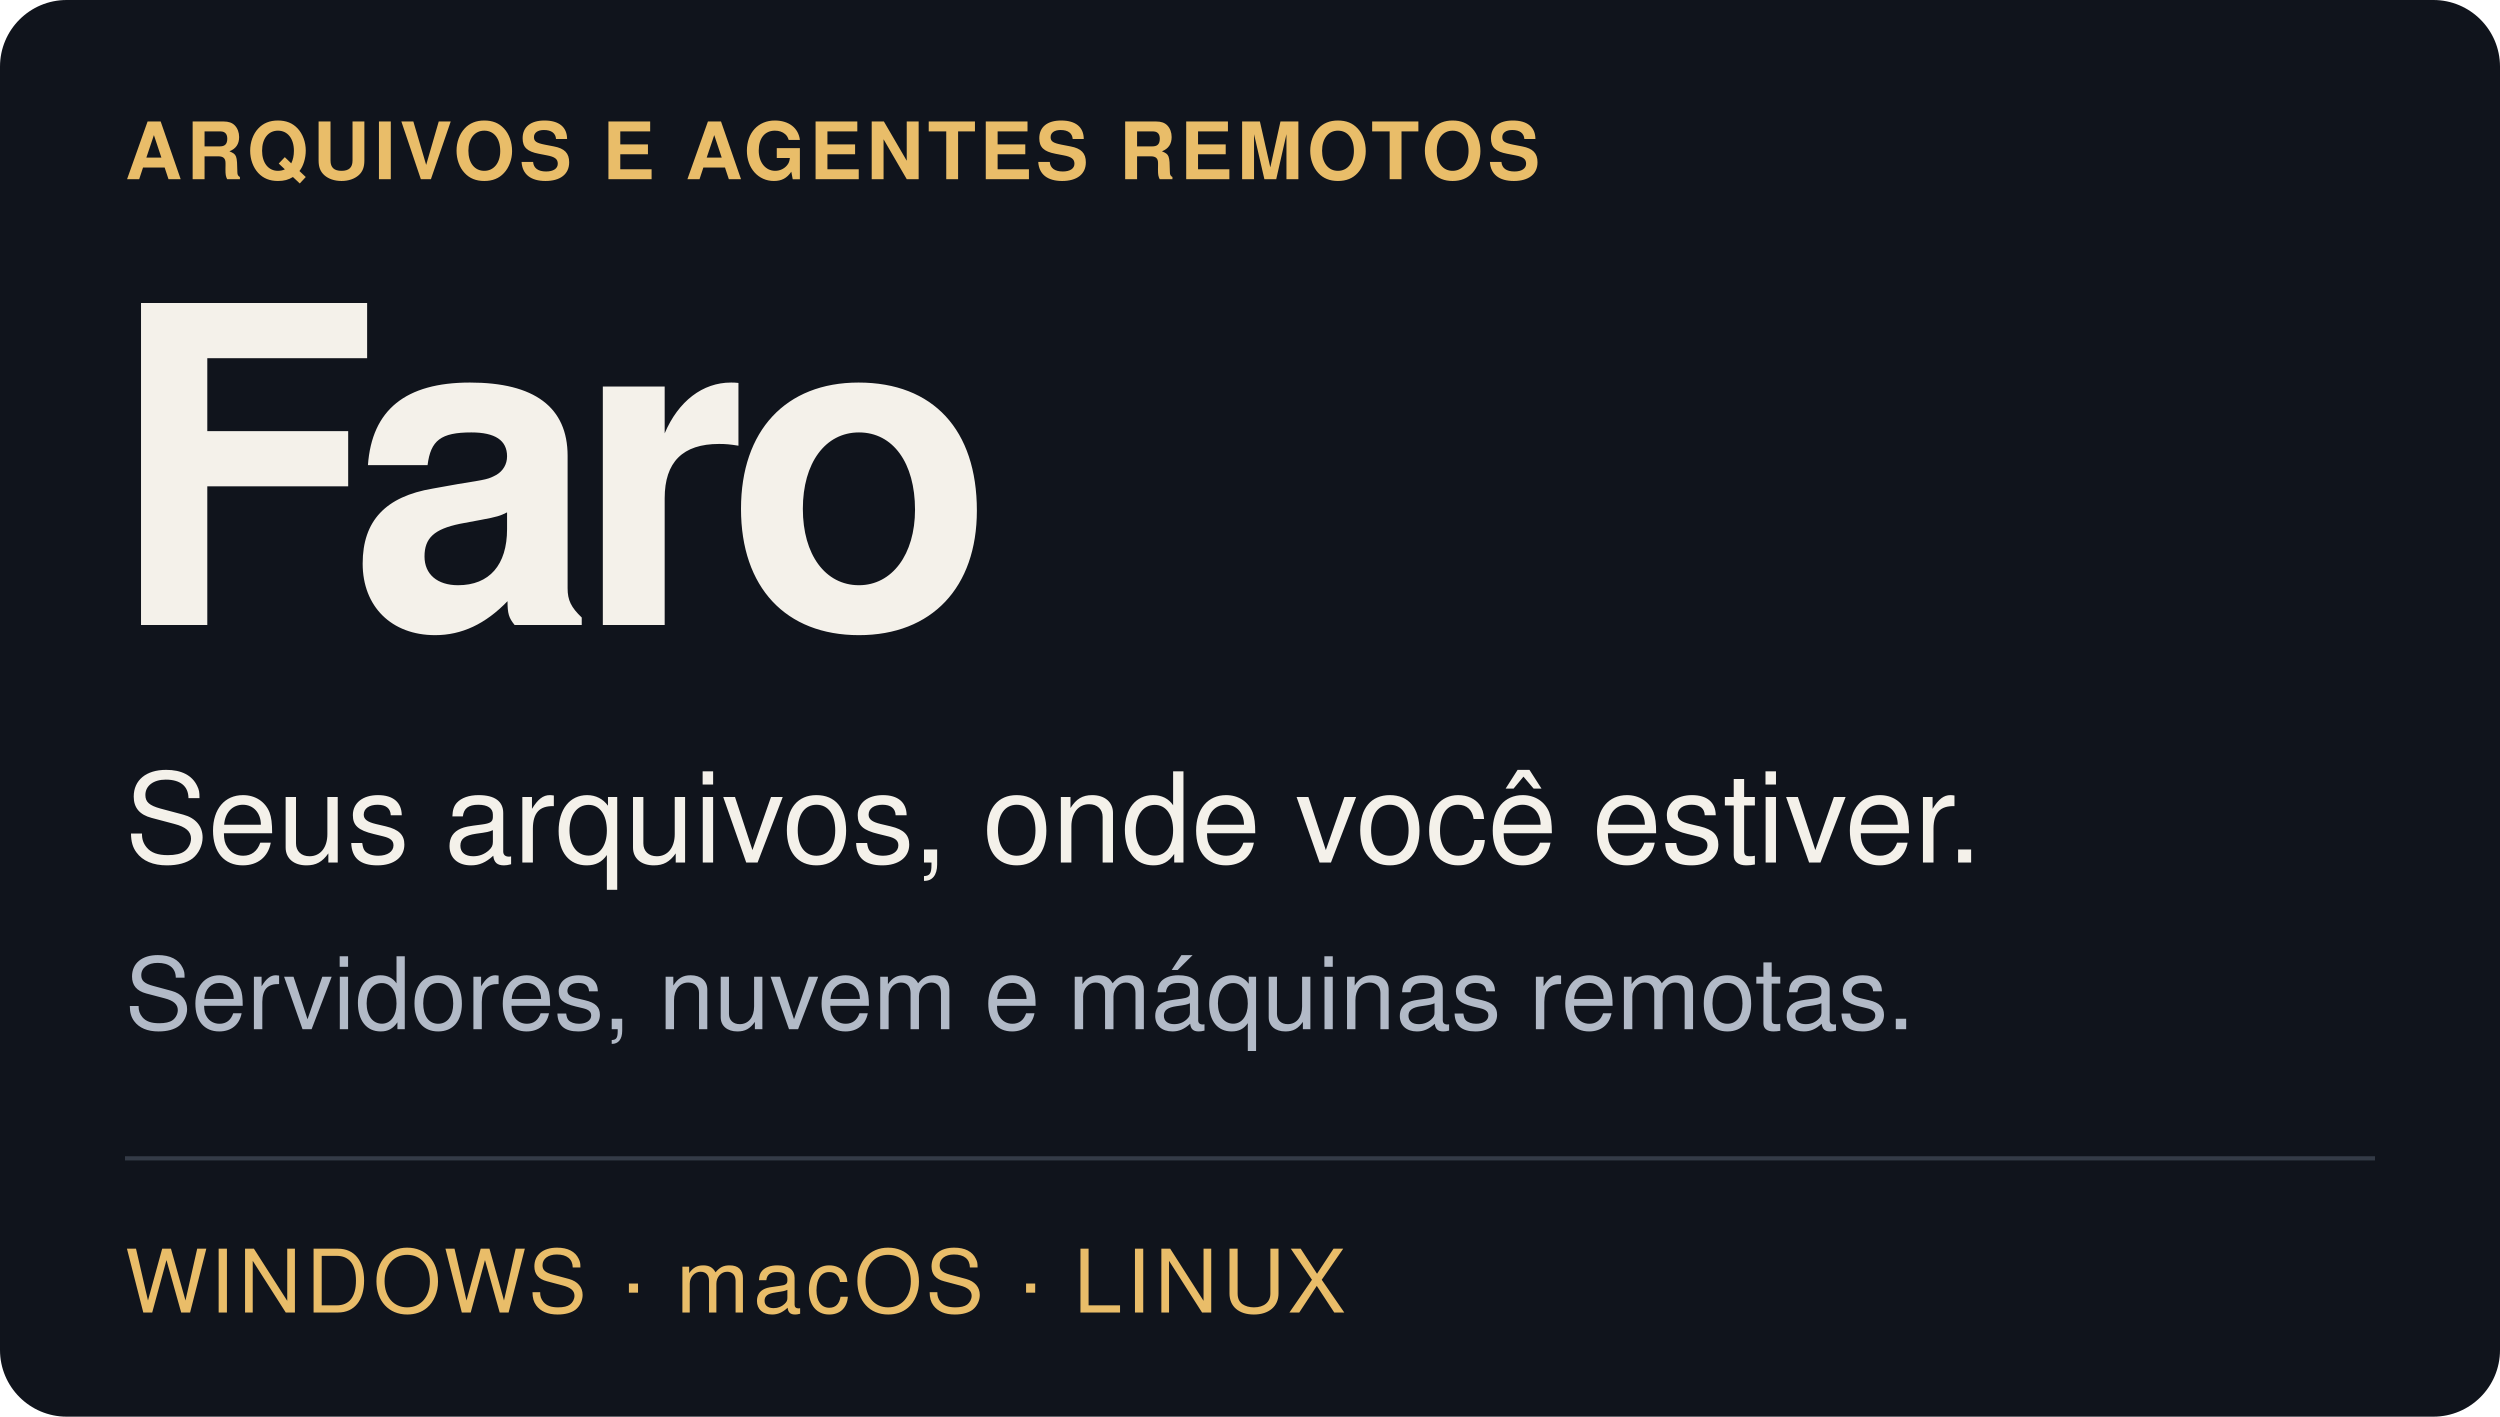
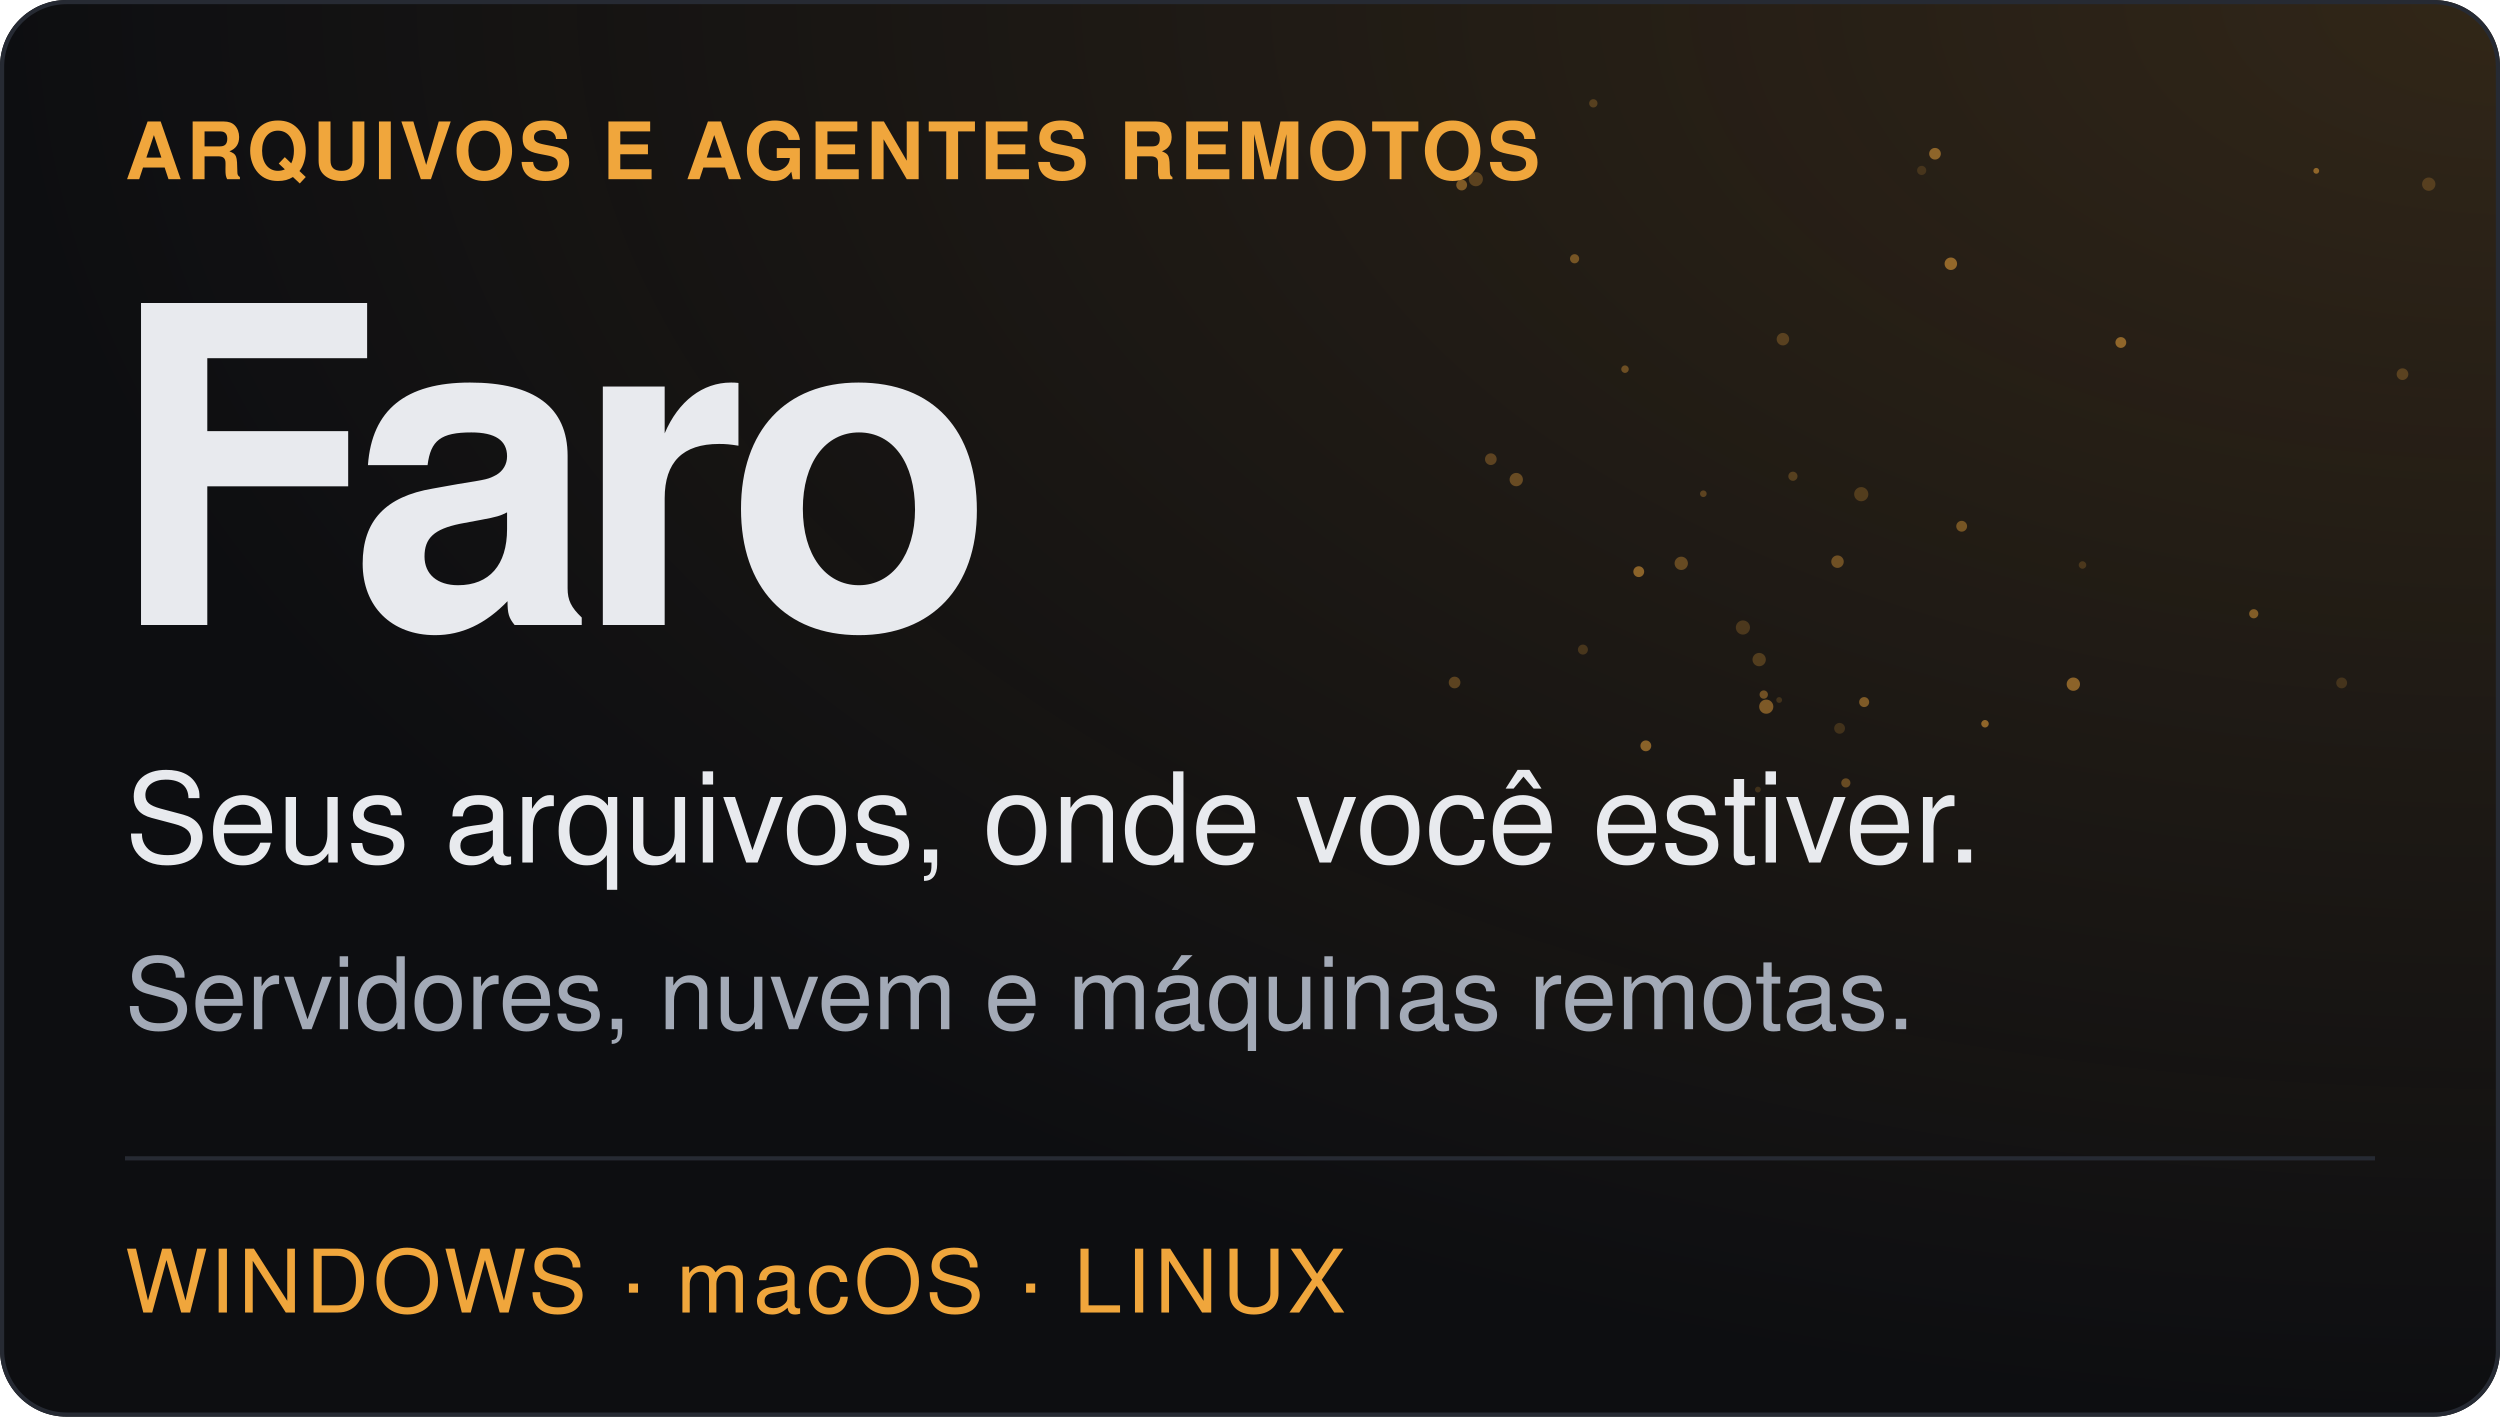
<svg xmlns="http://www.w3.org/2000/svg" width="600" height="340" viewBox="0 0 600 340" role="img" aria-labelledby="title">
-   <rect width="600" height="340" rx="16" fill="#10141c" />
+   <defs>
+     <linearGradient id="glass" x1="0" x2="1">
+       <stop offset="0" stop-color="#17120a" />
+       <stop offset=".45" stop-color="#b9831f" />
+       <stop offset=".8" stop-color="#f5c463" />
+       <stop offset="1" stop-color="#fff1c9" />
+     </linearGradient>
+     <radialGradient id="glow" cx="1" cy="0" r="1">
+       <stop offset="0" stop-color="#f0a63c" stop-opacity=".16" />
+       <stop offset="1" stop-color="#f0a63c" stop-opacity="0" />
+     </radialGradient>
+     <filter id="soft" x="-20%" y="-50%" width="140%" height="200%">
+       <feGaussianBlur stdDeviation="6" />
+     </filter>
+   </defs>
+   <rect width="600" height="340" rx="16" fill="#0d0e11" />
+   <rect width="600" height="340" rx="16" fill="url(#glow)" />
+   <circle cx="349.1" cy="163.8" r="1.4" fill="#f0a63c" opacity="0.31" />
+   <circle cx="441.5" cy="174.8" r="1.3" fill="#f0a63c" opacity="0.18" />
+   <circle cx="427.9" cy="81.4" r="1.5" fill="#f0a63c" opacity="0.26" />
+   <circle cx="443.0" cy="187.9" r="1.1" fill="#f0a63c" opacity="0.36" />
+   <circle cx="441.0" cy="134.8" r="1.5" fill="#f0a63c" opacity="0.38" />
+   <circle cx="447.4" cy="168.5" r="1.2" fill="#f0a63c" opacity="0.46" />
+   <circle cx="497.6" cy="164.2" r="1.6" fill="#f0a63c" opacity="0.52" />
+   <circle cx="470.8" cy="126.3" r="1.3" fill="#f0a63c" opacity="0.41" />
+   <circle cx="422.2" cy="158.3" r="1.6" fill="#f0a63c" opacity="0.25" />
+   <circle cx="350.8" cy="44.4" r="1.3" fill="#f0a63c" opacity="0.45" />
+   <circle cx="576.6" cy="89.8" r="1.4" fill="#f0a63c" opacity="0.26" />
+   <circle cx="461.2" cy="40.9" r="1.1" fill="#f0a63c" opacity="0.16" />
+   <circle cx="476.4" cy="173.7" r="0.9" fill="#f0a63c" opacity="0.54" />
+   <circle cx="427.0" cy="168.0" r="0.7" fill="#f0a63c" opacity="0.18" />
+   <circle cx="423.9" cy="169.6" r="1.7" fill="#f0a63c" opacity="0.46" />
+   <circle cx="377.9" cy="62.1" r="1.1" fill="#f0a63c" opacity="0.41" />
+   <circle cx="562.0" cy="163.9" r="1.3" fill="#f0a63c" opacity="0.18" />
+   <circle cx="418.3" cy="150.6" r="1.7" fill="#f0a63c" opacity="0.22" />
+   <circle cx="393.3" cy="137.2" r="1.3" fill="#f0a63c" opacity="0.52" />
+   <circle cx="390.0" cy="88.6" r="0.9" fill="#f0a63c" opacity="0.36" />
+   <circle cx="464.4" cy="36.9" r="1.4" fill="#f0a63c" opacity="0.51" />
+   <circle cx="354.2" cy="43.0" r="1.7" fill="#f0a63c" opacity="0.28" />
+   <circle cx="509.0" cy="82.2" r="1.3" fill="#f0a63c" opacity="0.52" />
+   <circle cx="363.9" cy="115.1" r="1.6" fill="#f0a63c" opacity="0.35" />
+   <circle cx="379.9" cy="155.9" r="1.2" fill="#f0a63c" opacity="0.21" />
+   <circle cx="382.4" cy="24.8" r="1.0" fill="#f0a63c" opacity="0.25" />
+   <circle cx="421.9" cy="189.5" r="0.7" fill="#f0a63c" opacity="0.18" />
+   <circle cx="446.7" cy="118.6" r="1.7" fill="#f0a63c" opacity="0.24" />
+   <circle cx="499.8" cy="135.6" r="0.9" fill="#f0a63c" opacity="0.20" />
+   <circle cx="582.9" cy="44.2" r="1.6" fill="#f0a63c" opacity="0.22" />
+   <circle cx="403.5" cy="135.2" r="1.6" fill="#f0a63c" opacity="0.34" />
+   <circle cx="423.3" cy="166.7" r="1.0" fill="#f0a63c" opacity="0.40" />
+   <circle cx="540.9" cy="147.3" r="1.1" fill="#f0a63c" opacity="0.47" />
+   <circle cx="408.8" cy="118.5" r="0.8" fill="#f0a63c" opacity="0.29" />
+   <circle cx="430.3" cy="114.3" r="1.1" fill="#f0a63c" opacity="0.26" />
+   <circle cx="395.0" cy="179.0" r="1.3" fill="#f0a63c" opacity="0.52" />
+   <circle cx="555.9" cy="41.0" r="0.7" fill="#f0a63c" opacity="0.51" />
+   <circle cx="357.8" cy="110.2" r="1.4" fill="#f0a63c" opacity="0.30" />
+   <circle cx="468.2" cy="63.3" r="1.5" fill="#f0a63c" opacity="0.54" />
+   <rect x=".5" y=".5" width="599" height="339" rx="15.5" fill="none" stroke="#262a33" />
  <g font-family="Segoe UI, Helvetica, Arial, sans-serif">
-     <text x="30" y="43" font-size="19" fill="#e9bd69" font-weight="600" letter-spacing="1">ARQUIVOS E AGENTES REMOTOS</text>
-     <text x="26" y="150" font-size="106" fill="#f4f1ea" font-weight="650" letter-spacing="-5">Faro</text>
-     <text x="30" y="207" font-size="30" fill="#f4f1ea" font-weight="500">Seus arquivos, onde você estiver.</text>
-     <text x="30" y="247" font-size="24" fill="#b2bac7" font-weight="400">Servidores, nuvem e máquinas remotas.</text>
-     <path d="M30 278L570 278" stroke="#343b47" />
-     <text x="30" y="315" font-size="21" fill="#e9bd69" font-weight="500" letter-spacing="1">WINDOWS · macOS · LINUX</text>
+     <text x="30" y="43" font-size="19" fill="#f0a63c" font-weight="600" letter-spacing="1">ARQUIVOS E AGENTES REMOTOS</text>
+     <text x="26" y="150" font-size="106" fill="#e8eaee" font-weight="650" letter-spacing="-5">Faro</text>
+     <text x="30" y="207" font-size="30" fill="#e8eaee" font-weight="500">Seus arquivos, onde você estiver.</text>
+     <text x="30" y="247" font-size="24" fill="#a3aab7" font-weight="400">Servidores, nuvem e máquinas remotas.</text>
+     <path d="M30 278L570 278" stroke="#262a33" />
+     <text x="30" y="315" font-size="21" fill="#f0a63c" font-weight="500" letter-spacing="1">WINDOWS · macOS · LINUX</text>
  </g>
</svg>
